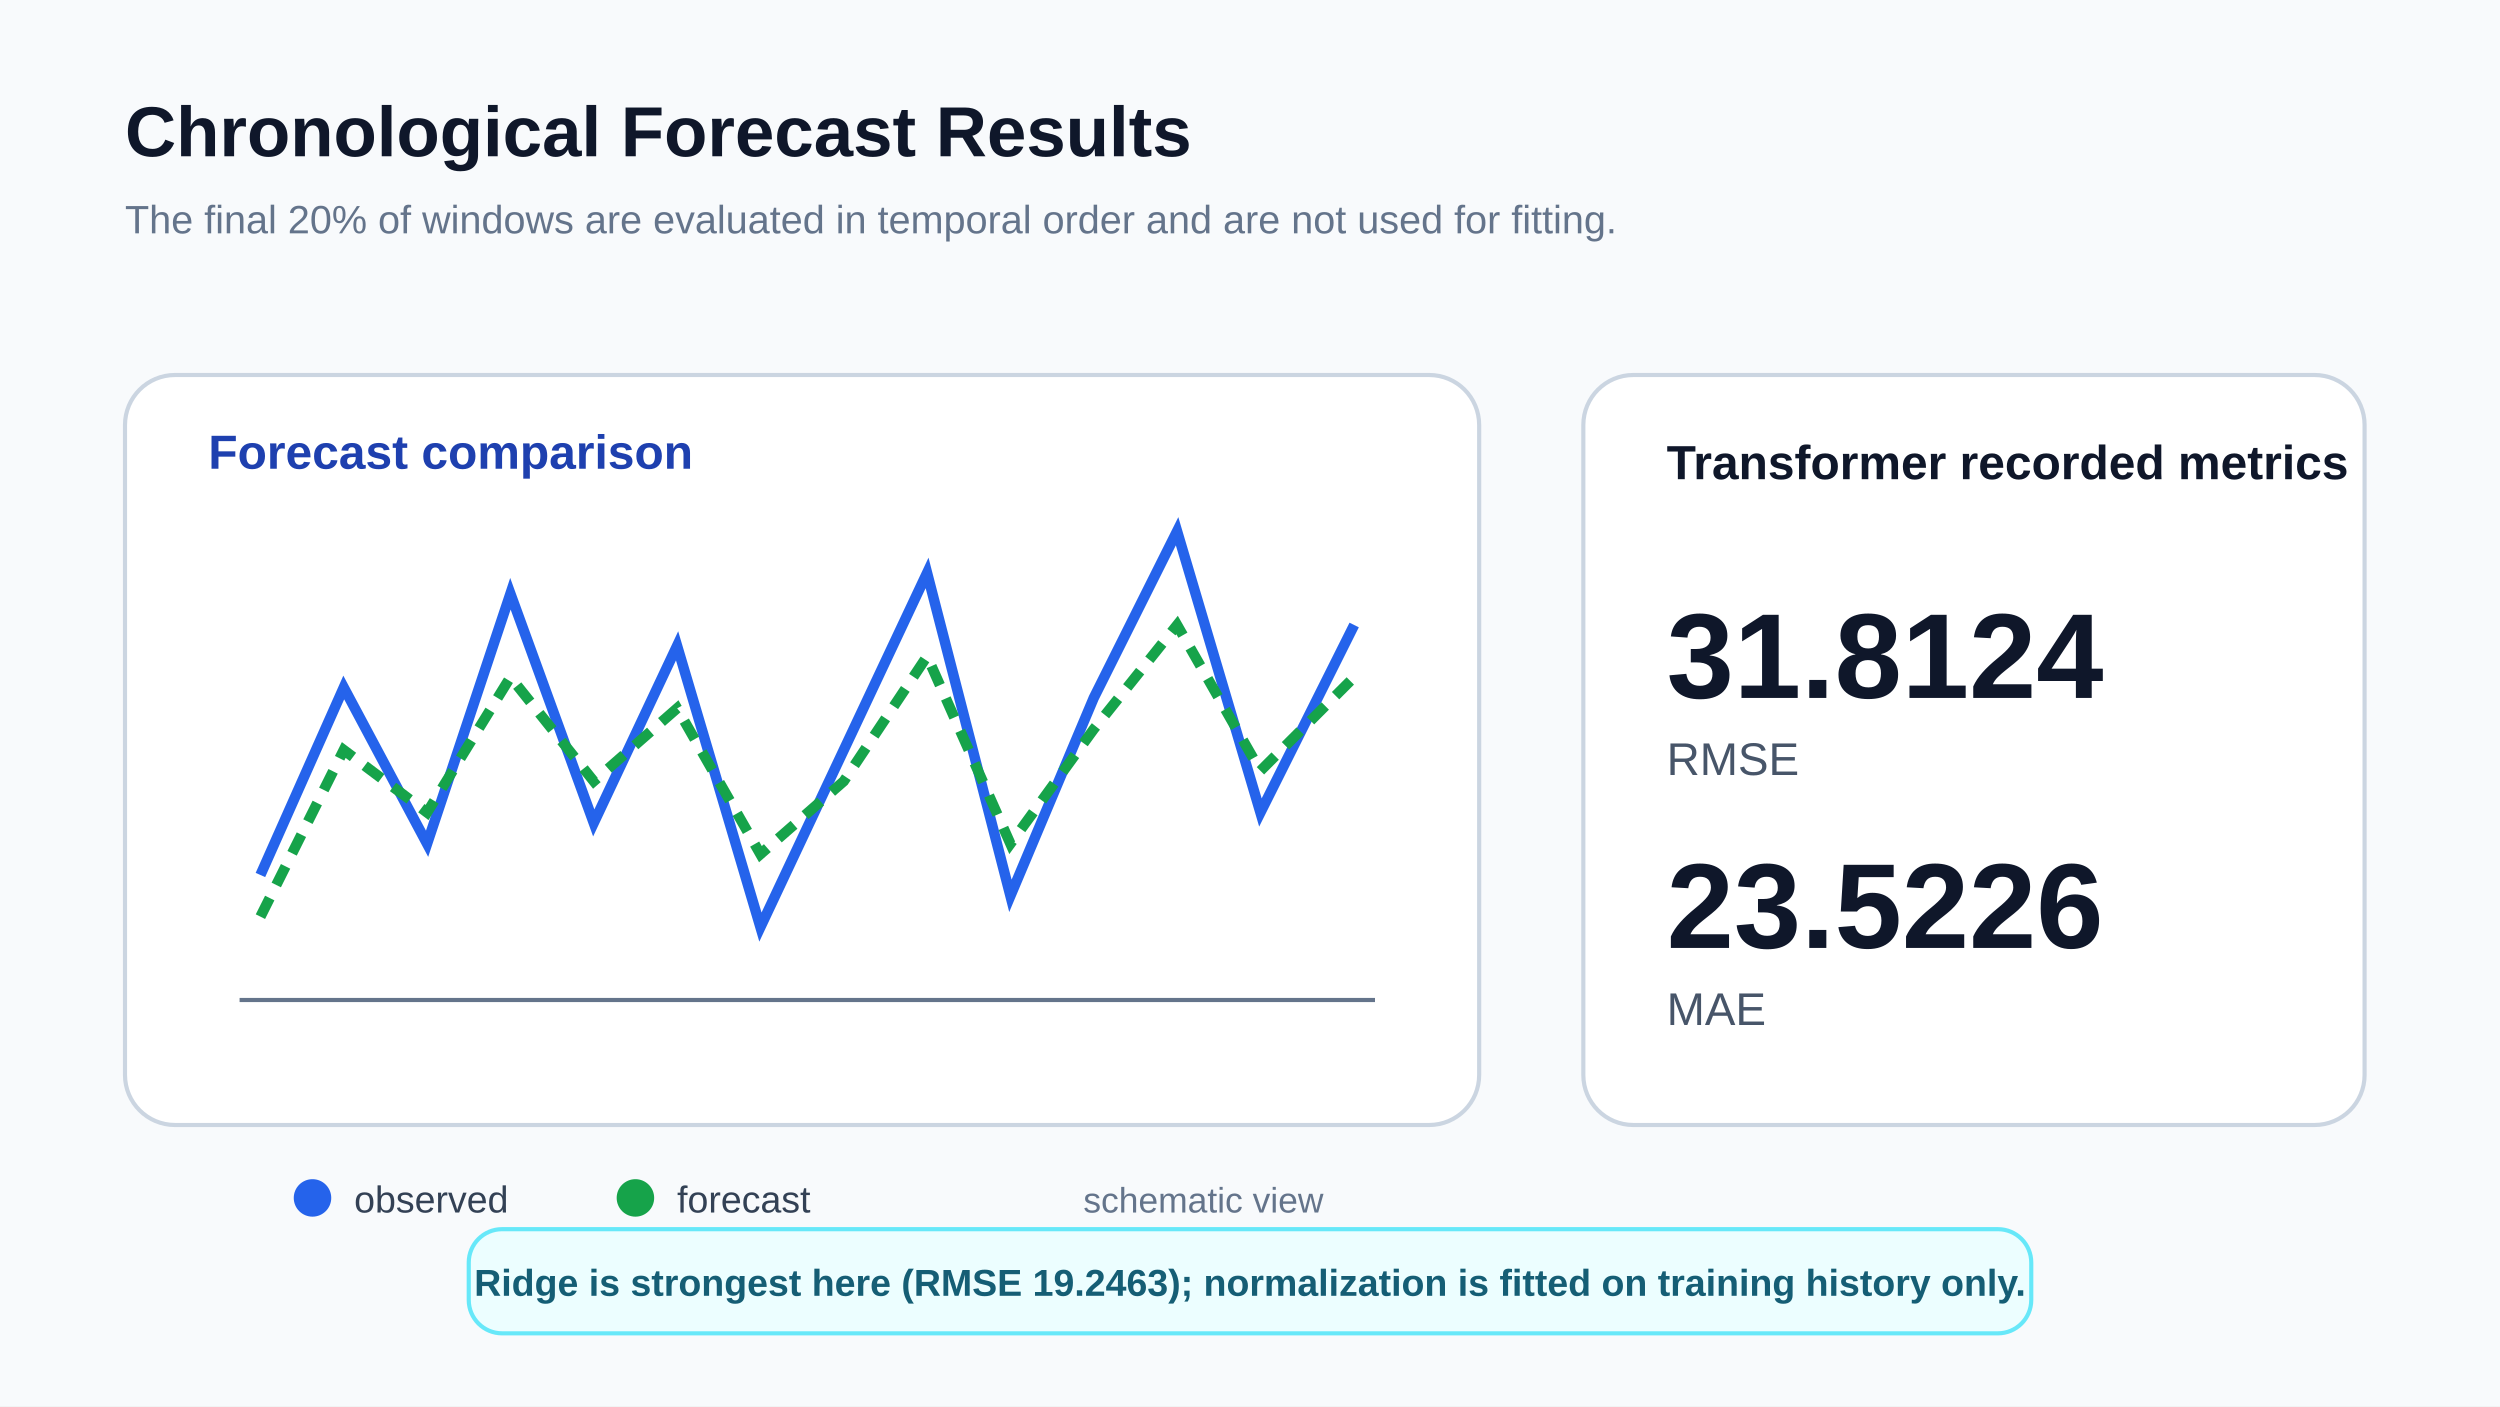
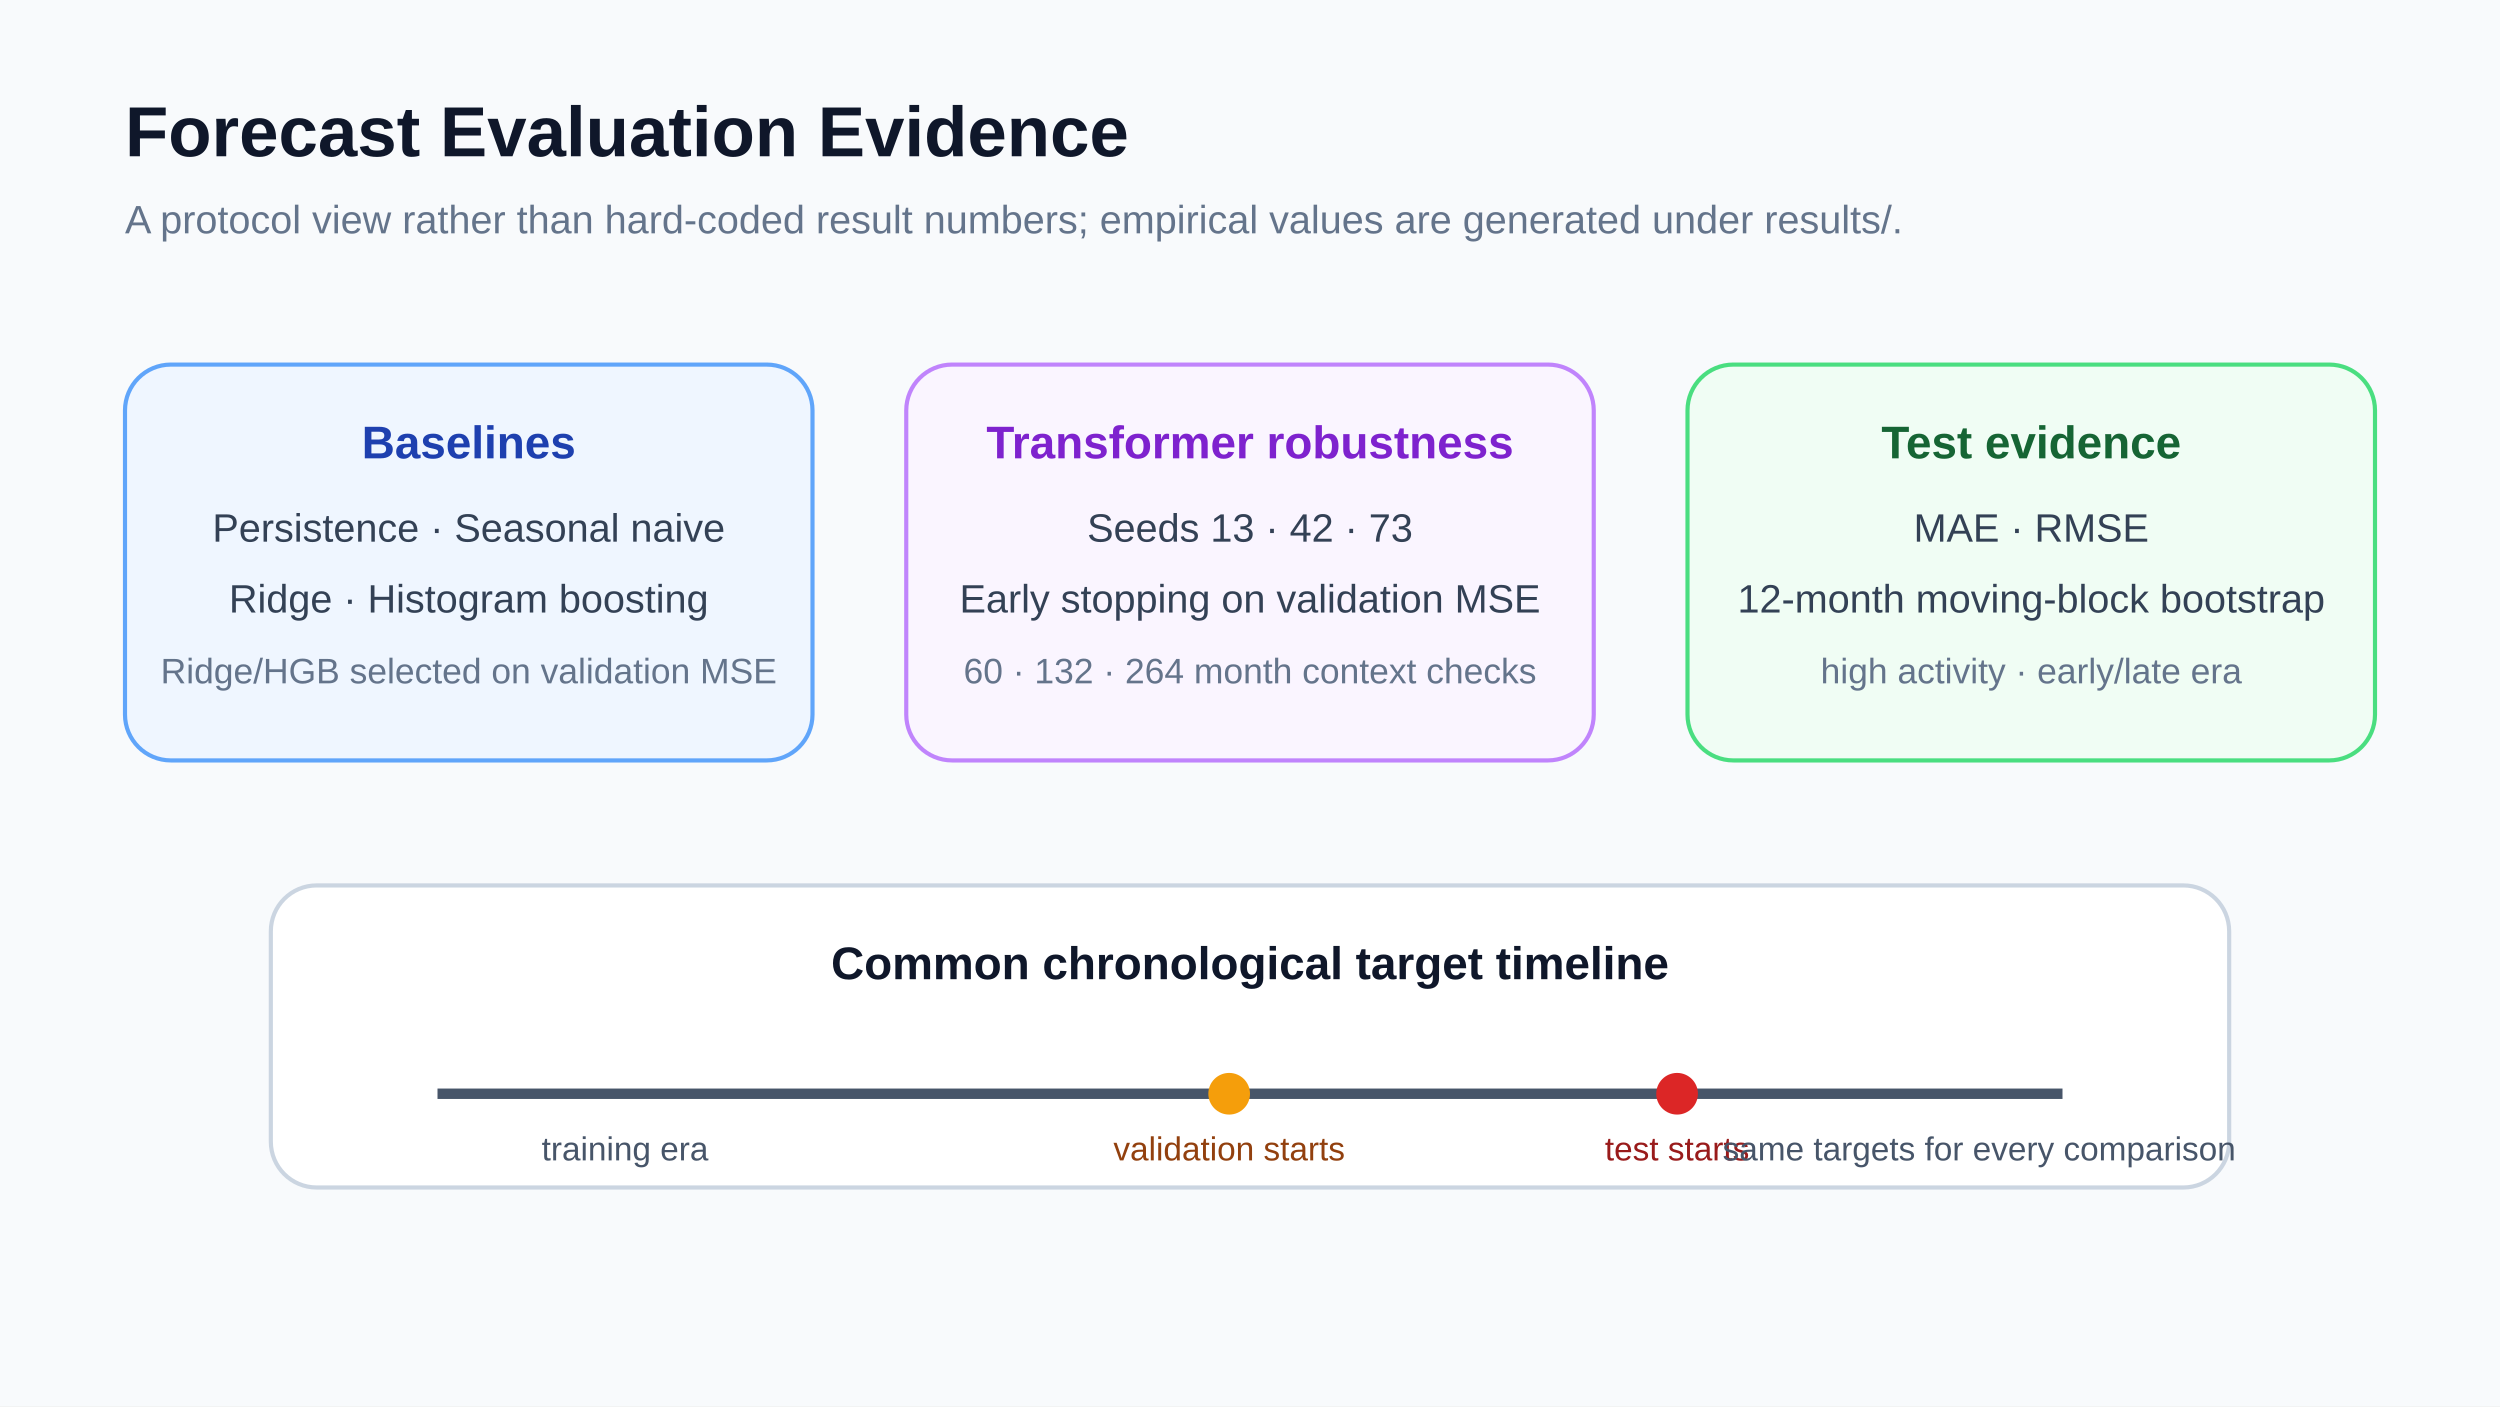
<svg xmlns="http://www.w3.org/2000/svg" width="1200" height="675">
  <rect width="1200" height="675" fill="#f8fafc" />
-   <text x="60" y="75" font-family="Arial" font-size="34" font-weight="700" fill="#0f172a">Chronological Forecast Results</text>
-   <text x="60" y="112" font-family="Arial" font-size="19" fill="#64748b">The final 20% of windows are evaluated in temporal order and are not used for fitting.</text>
-   <rect x="60" y="180" width="650" height="360" rx="24" fill="#fff" stroke="#cbd5e1" stroke-width="2" />
-   <text x="100" y="225" font-family="Arial" font-size="23" font-weight="700" fill="#1e40af">Forecast comparison</text>
-   <line x1="115" y1="480" x2="660" y2="480" stroke="#64748b" stroke-width="2" />
-   <polyline points="125,420 165,330 205,405 245,285 285,395 325,310 365,445 405,360 445,275 485,430 525,335 565,255 605,390 650,300" fill="none" stroke="#2563eb" stroke-width="5" />
-   <polyline points="125,440 165,360 205,390 245,325 285,375 325,340 365,410 405,375 445,315 485,405 525,350 565,300 605,370 650,325" fill="none" stroke="#16a34a" stroke-width="5" stroke-dasharray="10 7" />
-   <circle cx="150" cy="575" r="9" fill="#2563eb" />
-   <text x="170" y="582" font-family="Arial" font-size="18" fill="#334155">observed</text>
-   <circle cx="305" cy="575" r="9" fill="#16a34a" />
-   <text x="325" y="582" font-family="Arial" font-size="18" fill="#334155">forecast</text>
-   <text x="520" y="582" font-family="Arial" font-size="17" fill="#64748b">schematic view</text>
-   <rect x="760" y="180" width="375" height="360" rx="24" fill="#fff" stroke="#cbd5e1" stroke-width="2" />
-   <text x="800" y="230" font-family="Arial" font-size="23" font-weight="700" fill="#0f172a">Transformer recorded metrics</text>
-   <text x="800" y="335" font-family="Arial" font-size="58" font-weight="700" fill="#0f172a">31.8124</text>
-   <text x="800" y="372" font-family="Arial" font-size="22" fill="#475569">RMSE</text>
-   <text x="800" y="455" font-family="Arial" font-size="58" font-weight="700" fill="#0f172a">23.5226</text>
-   <text x="800" y="492" font-family="Arial" font-size="22" fill="#475569">MAE</text>
-   <rect x="225" y="590" width="750" height="50" rx="16" fill="#ecfeff" stroke="#67e8f9" stroke-width="2" />
-   <text x="600" y="622" text-anchor="middle" font-family="Arial" font-size="18" font-weight="700" fill="#155e75">Ridge is strongest here (RMSE 19.2463); normalization is fitted on training history only.</text>
+   <text x="60" y="75" font-family="Arial" font-size="34" font-weight="700" fill="#0f172a">Forecast Evaluation Evidence</text>
+   <text x="60" y="112" font-family="Arial" font-size="19" fill="#64748b">A protocol view rather than hard-coded result numbers; empirical values are generated under results/.</text>
+   <rect x="60" y="175" width="330" height="190" rx="22" fill="#eff6ff" stroke="#60a5fa" stroke-width="2" />
+   <text x="225" y="220" text-anchor="middle" font-family="Arial" font-size="22" font-weight="700" fill="#1e40af">Baselines</text>
+   <text x="225" y="260" text-anchor="middle" font-family="Arial" font-size="19" fill="#334155">Persistence · Seasonal naive</text>
+   <text x="225" y="294" text-anchor="middle" font-family="Arial" font-size="19" fill="#334155">Ridge · Histogram boosting</text>
+   <text x="225" y="328" text-anchor="middle" font-family="Arial" font-size="17" fill="#64748b">Ridge/HGB selected on validation MSE</text>
+   <rect x="435" y="175" width="330" height="190" rx="22" fill="#faf5ff" stroke="#c084fc" stroke-width="2" />
+   <text x="600" y="220" text-anchor="middle" font-family="Arial" font-size="22" font-weight="700" fill="#7e22ce">Transformer robustness</text>
+   <text x="600" y="260" text-anchor="middle" font-family="Arial" font-size="19" fill="#334155">Seeds 13 · 42 · 73</text>
+   <text x="600" y="294" text-anchor="middle" font-family="Arial" font-size="19" fill="#334155">Early stopping on validation MSE</text>
+   <text x="600" y="328" text-anchor="middle" font-family="Arial" font-size="17" fill="#64748b">60 · 132 · 264 month context checks</text>
+   <rect x="810" y="175" width="330" height="190" rx="22" fill="#f0fdf4" stroke="#4ade80" stroke-width="2" />
+   <text x="975" y="220" text-anchor="middle" font-family="Arial" font-size="22" font-weight="700" fill="#166534">Test evidence</text>
+   <text x="975" y="260" text-anchor="middle" font-family="Arial" font-size="19" fill="#334155">MAE · RMSE</text>
+   <text x="975" y="294" text-anchor="middle" font-family="Arial" font-size="19" fill="#334155">12-month moving-block bootstrap</text>
+   <text x="975" y="328" text-anchor="middle" font-family="Arial" font-size="17" fill="#64748b">high activity · early/late era</text>
+   <rect x="130" y="425" width="940" height="145" rx="22" fill="#fff" stroke="#cbd5e1" stroke-width="2" />
+   <text x="600" y="470" text-anchor="middle" font-family="Arial" font-size="22" font-weight="700" fill="#0f172a">Common chronological target timeline</text>
+   <line x1="210" y1="525" x2="990" y2="525" stroke="#475569" stroke-width="5" />
+   <circle cx="590" cy="525" r="10" fill="#f59e0b" />
+   <circle cx="805" cy="525" r="10" fill="#dc2626" />
+   <text x="590" y="557" text-anchor="middle" font-family="Arial" font-size="16" fill="#92400e">validation starts</text>
+   <text x="805" y="557" text-anchor="middle" font-family="Arial" font-size="16" fill="#991b1b">test starts</text>
+   <text x="300" y="557" text-anchor="middle" font-family="Arial" font-size="16" fill="#475569">training era</text>
+   <text x="950" y="557" text-anchor="middle" font-family="Arial" font-size="16" fill="#475569">same targets for every comparison</text>
</svg>
